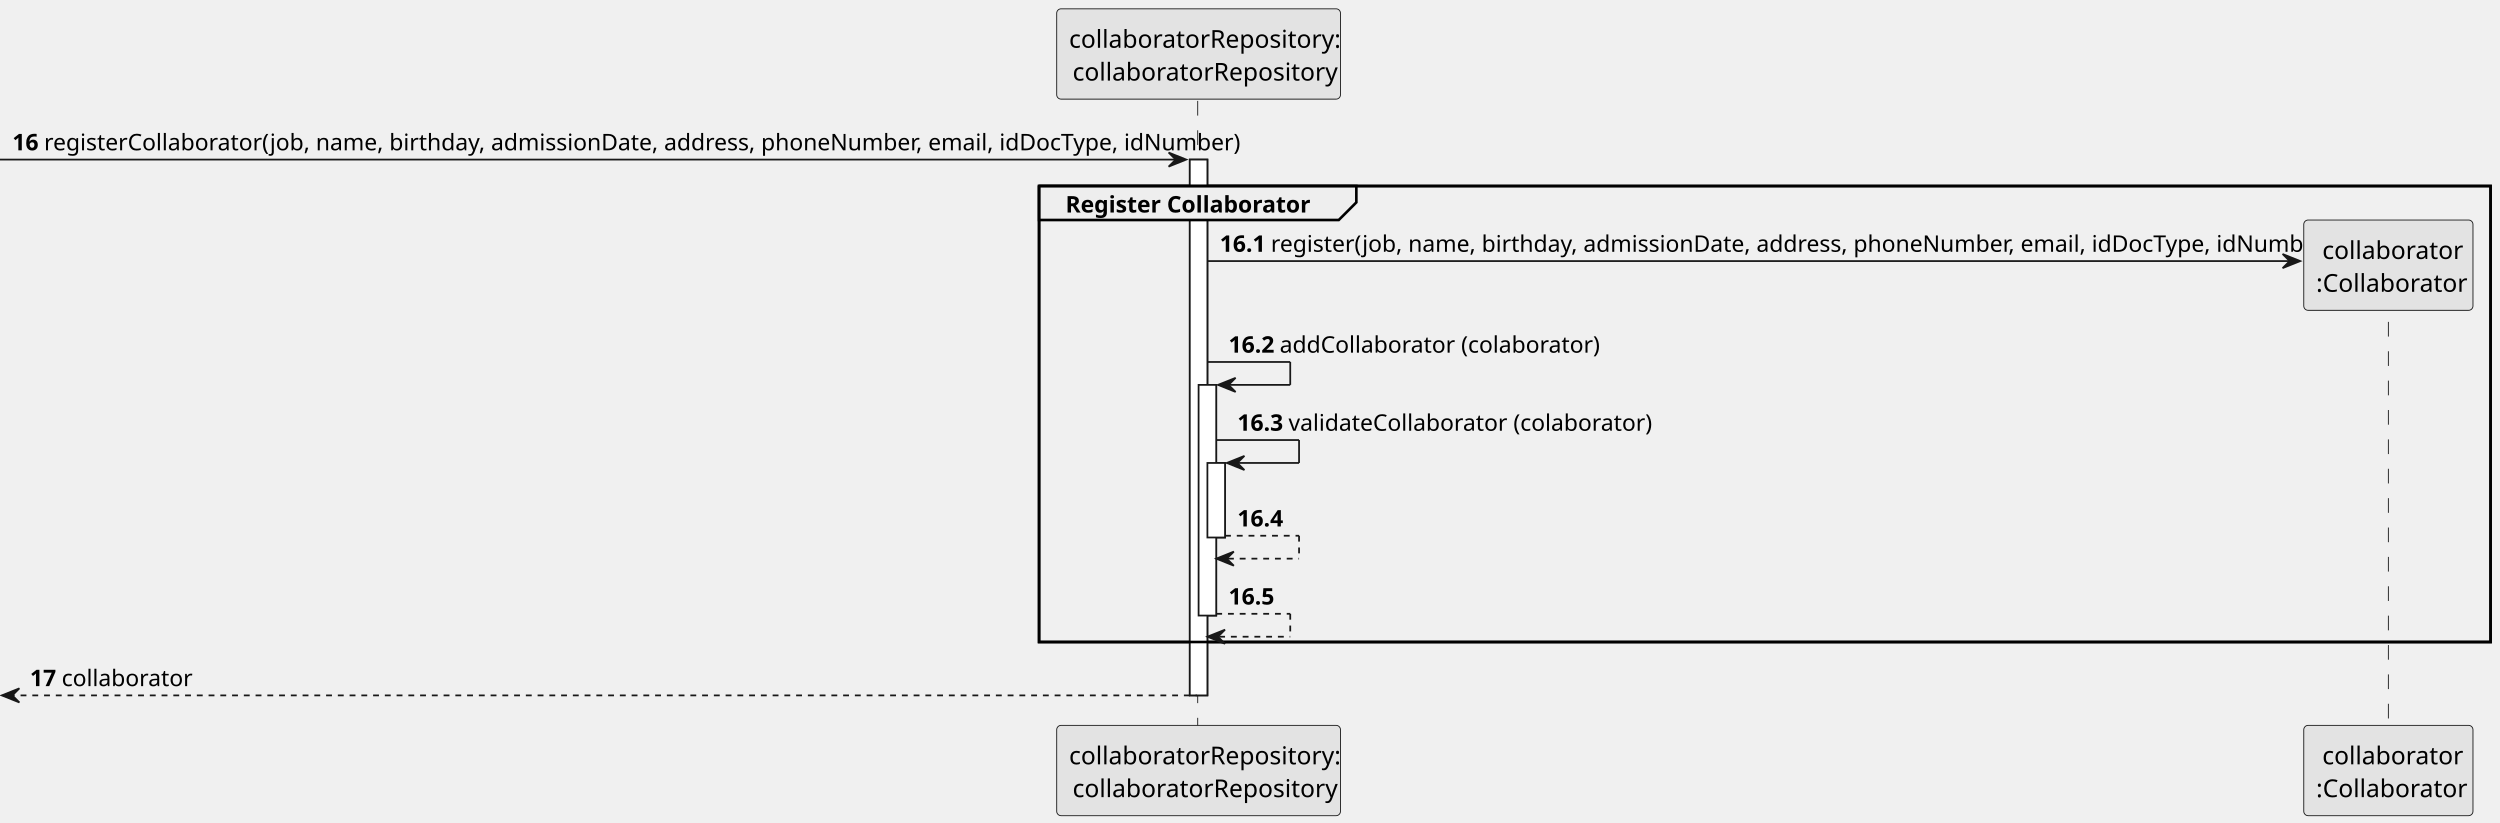
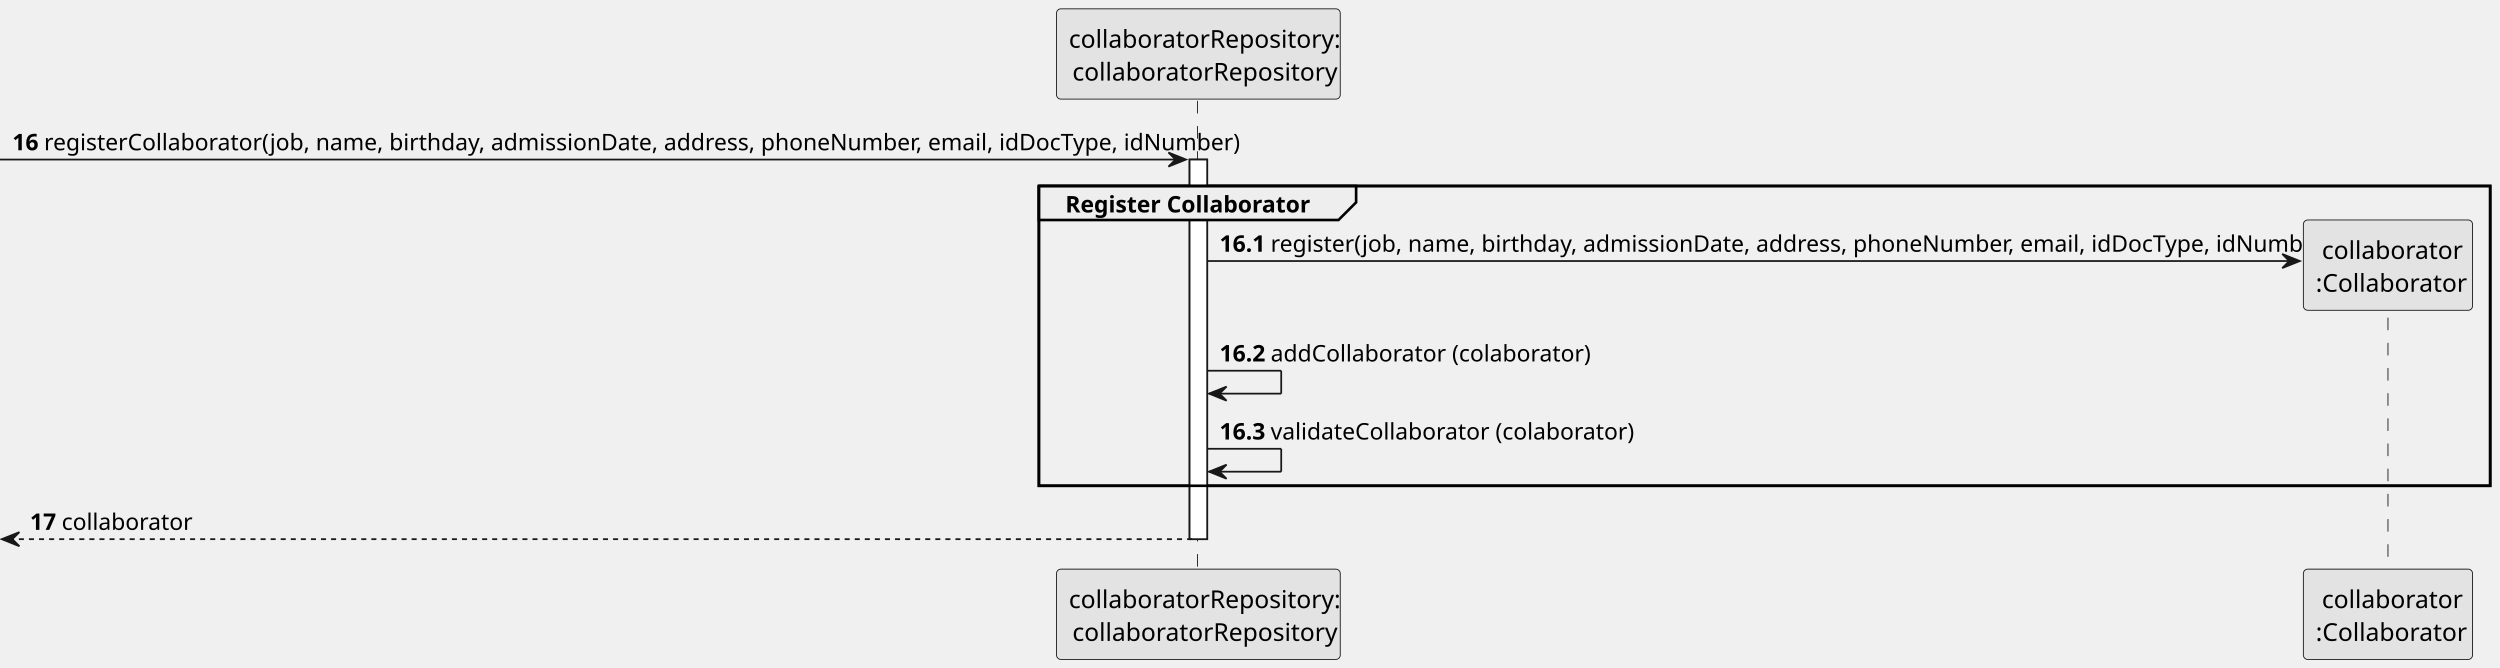
- <svg xmlns="http://www.w3.org/2000/svg" contentStyleType="text/css" height="280.8px" preserveAspectRatio="none" style="width:851px;height:280px;background:#FFFFFF;" version="1.1" viewBox="0 0 851 280" width="851.4px" zoomAndPan="magnify">
+ <svg xmlns="http://www.w3.org/2000/svg" contentStyleType="text/css" height="266px" preserveAspectRatio="none" style="width:993px;height:265px;background:#FFFFFF;" version="1.1" viewBox="0 0 993 265" width="993.3px" zoomAndPan="magnify">
  <defs />
  <g>
-     <rect fill="#FFFFFF" height="182.393" style="stroke:#181818;stroke-width:0.6;" width="6" x="405" y="54.32" />
-     <rect fill="#FFFFFF" height="78.524" style="stroke:#181818;stroke-width:0.6;" width="6" x="408" y="131.014" />
-     <rect fill="#FFFFFF" height="25.375" style="stroke:#181818;stroke-width:0.6;" width="6" x="411" y="157.589" />
-     <rect fill="none" height="155.218" style="stroke:#000000;stroke-width:0.9;" width="494.1" x="353.7" y="63.32" />
-     <line style="stroke:#181818;stroke-width:0.3;stroke-dasharray:5.0,5.0;" x1="407.7" x2="407.7" y1="34.345" y2="247.513" />
-     <line style="stroke:#181818;stroke-width:0.3;stroke-dasharray:5.0,5.0;" x1="813" x2="813" y1="99.567" y2="247.513" />
-     <rect fill="#E3E3E3" height="30.745" rx="1.5" ry="1.5" style="stroke:#181818;stroke-width:0.3;" width="96.6" x="359.7" y="3" />
-     <text fill="#000000" font-family="sans-serif" font-size="8.4" lengthAdjust="spacing" textLength="88.2" x="363.9" y="16.265">collaboratorRepository:</text>
-     <text fill="#000000" font-family="sans-serif" font-size="8.4" lengthAdjust="spacing" textLength="85.8" x="365.1" y="27.437">collaboratorRepository</text>
-     <rect fill="#E3E3E3" height="30.745" rx="1.5" ry="1.5" style="stroke:#181818;stroke-width:0.3;" width="96.6" x="359.7" y="246.913" />
-     <text fill="#000000" font-family="sans-serif" font-size="8.4" lengthAdjust="spacing" textLength="88.2" x="363.9" y="260.177">collaboratorRepository:</text>
-     <text fill="#000000" font-family="sans-serif" font-size="8.4" lengthAdjust="spacing" textLength="85.8" x="365.1" y="271.35">collaboratorRepository</text>
-     <rect fill="#E3E3E3" height="30.745" rx="1.5" ry="1.5" style="stroke:#181818;stroke-width:0.3;" width="57.6" x="784.2" y="246.913" />
-     <text fill="#000000" font-family="sans-serif" font-size="8.4" lengthAdjust="spacing" textLength="45" x="790.5" y="260.177">collaborator</text>
-     <text fill="#000000" font-family="sans-serif" font-size="8.4" lengthAdjust="spacing" textLength="49.2" x="788.4" y="271.35">:Collaborator</text>
-     <rect fill="#FFFFFF" height="182.393" style="stroke:#181818;stroke-width:0.6;" width="6" x="405" y="54.32" />
-     <rect fill="#FFFFFF" height="78.524" style="stroke:#181818;stroke-width:0.6;" width="6" x="408" y="131.014" />
-     <rect fill="#FFFFFF" height="25.375" style="stroke:#181818;stroke-width:0.6;" width="6" x="411" y="157.589" />
-     <polygon fill="#181818" points="397.8,51.92,403.8,54.32,397.8,56.72,400.2,54.32" style="stroke:#181818;stroke-width:0.6;" />
-     <line style="stroke:#181818;stroke-width:0.6;" x1="0" x2="401.4" y1="54.32" y2="54.32" />
-     <text fill="#000000" font-family="sans-serif" font-size="7.8" font-weight="bold" lengthAdjust="spacing" textLength="8.4" x="4.2" y="51.162">16</text>
-     <text fill="#000000" font-family="sans-serif" font-size="7.8" lengthAdjust="spacing" textLength="382.8" x="15" y="51.162">registerCollaborator(job, name, birthday, admissionDate, address, phoneNumber, email, idDocType, idNumber)</text>
-     <path d="M353.7,63.32 L461.7,63.32 L461.7,68.894 L455.7,74.894 L353.7,74.894 L353.7,63.32 " fill="#EEEEEE" style="stroke:#000000;stroke-width:0.9;" />
-     <rect fill="none" height="155.218" style="stroke:#000000;stroke-width:0.9;" width="494.1" x="353.7" y="63.32" />
-     <text fill="#000000" font-family="sans-serif" font-size="7.8" font-weight="bold" lengthAdjust="spacing" textLength="81" x="362.7" y="72.337">Register Collaborator</text>
-     <polygon fill="#181818" points="777,86.469,783,88.869,777,91.269,779.4,88.869" style="stroke:#181818;stroke-width:0.6;" />
-     <line style="stroke:#181818;stroke-width:0.6;" x1="411" x2="780.6" y1="88.869" y2="88.869" />
-     <text fill="#000000" font-family="sans-serif" font-size="7.8" font-weight="bold" lengthAdjust="spacing" textLength="15" x="415.2" y="85.712">16.1</text>
-     <text fill="#000000" font-family="sans-serif" font-size="7.8" lengthAdjust="spacing" textLength="341.4" x="432.6" y="85.712">register(job, name, birthday, admissionDate, address, phoneNumber, email, idDocType, idNumber)</text>
-     <rect fill="#E3E3E3" height="30.745" rx="1.5" ry="1.5" style="stroke:#181818;stroke-width:0.3;" width="57.6" x="784.2" y="74.894" />
-     <text fill="#000000" font-family="sans-serif" font-size="8.4" lengthAdjust="spacing" textLength="45" x="790.5" y="88.159">collaborator</text>
-     <text fill="#000000" font-family="sans-serif" font-size="8.4" lengthAdjust="spacing" textLength="49.2" x="788.4" y="99.332">:Collaborator</text>
-     <line style="stroke:#181818;stroke-width:0.6;" x1="411" x2="439.2" y1="123.215" y2="123.215" />
-     <line style="stroke:#181818;stroke-width:0.6;" x1="439.2" x2="439.2" y1="123.215" y2="131.014" />
-     <line style="stroke:#181818;stroke-width:0.6;" x1="414.6" x2="439.2" y1="131.014" y2="131.014" />
-     <polygon fill="#181818" points="420.6,128.614,414.6,131.014,420.6,133.415,418.2,131.014" style="stroke:#181818;stroke-width:0.6;" />
-     <text fill="#000000" font-family="sans-serif" font-size="7.8" font-weight="bold" lengthAdjust="spacing" textLength="15" x="418.2" y="120.057">16.2</text>
-     <text fill="#000000" font-family="sans-serif" font-size="7.8" lengthAdjust="spacing" textLength="99.6" x="435.6" y="120.057">addCollaborator (colaborator)</text>
-     <line style="stroke:#181818;stroke-width:0.6;" x1="414" x2="442.2" y1="149.789" y2="149.789" />
-     <line style="stroke:#181818;stroke-width:0.6;" x1="442.2" x2="442.2" y1="149.789" y2="157.589" />
-     <line style="stroke:#181818;stroke-width:0.6;" x1="417.6" x2="442.2" y1="157.589" y2="157.589" />
-     <polygon fill="#181818" points="423.6,155.189,417.6,157.589,423.6,159.989,421.2,157.589" style="stroke:#181818;stroke-width:0.6;" />
-     <text fill="#000000" font-family="sans-serif" font-size="7.8" font-weight="bold" lengthAdjust="spacing" textLength="15" x="421.2" y="146.631">16.3</text>
-     <text fill="#000000" font-family="sans-serif" font-size="7.8" lengthAdjust="spacing" textLength="112.8" x="438.6" y="146.631">validateCollaborator (colaborator)</text>
-     <line style="stroke:#181818;stroke-width:0.6;stroke-dasharray:2.0,2.0;" x1="417" x2="442.2" y1="182.364" y2="182.364" />
-     <line style="stroke:#181818;stroke-width:0.6;stroke-dasharray:2.0,2.0;" x1="442.2" x2="442.2" y1="182.364" y2="190.164" />
-     <line style="stroke:#181818;stroke-width:0.6;stroke-dasharray:2.0,2.0;" x1="414" x2="442.2" y1="190.164" y2="190.164" />
-     <polygon fill="#181818" points="420,187.764,414,190.164,420,192.564,417.6,190.164" style="stroke:#181818;stroke-width:0.6;" />
-     <text fill="#000000" font-family="sans-serif" font-size="7.8" font-weight="bold" lengthAdjust="spacing" textLength="15" x="421.2" y="179.206">16.4</text>
-     <text fill="#000000" font-family="sans-serif" font-size="7.8" lengthAdjust="spacing" textLength="2.4" x="438.6" y="179.206"> </text>
-     <line style="stroke:#181818;stroke-width:0.6;stroke-dasharray:2.0,2.0;" x1="414" x2="439.2" y1="208.938" y2="208.938" />
-     <line style="stroke:#181818;stroke-width:0.6;stroke-dasharray:2.0,2.0;" x1="439.2" x2="439.2" y1="208.938" y2="216.738" />
-     <line style="stroke:#181818;stroke-width:0.6;stroke-dasharray:2.0,2.0;" x1="411" x2="439.2" y1="216.738" y2="216.738" />
-     <polygon fill="#181818" points="417,214.338,411,216.738,417,219.138,414.6,216.738" style="stroke:#181818;stroke-width:0.6;" />
-     <text fill="#000000" font-family="sans-serif" font-size="7.8" font-weight="bold" lengthAdjust="spacing" textLength="15" x="418.2" y="205.781">16.5</text>
-     <text fill="#000000" font-family="sans-serif" font-size="7.8" lengthAdjust="spacing" textLength="2.4" x="435.6" y="205.781"> </text>
-     <polygon fill="#181818" points="6.6,234.313,0.6,236.713,6.6,239.113,4.2,236.713" style="stroke:#181818;stroke-width:0.6;" />
-     <line style="stroke:#181818;stroke-width:0.6;stroke-dasharray:2.0,2.0;" x1="3" x2="407.4" y1="236.713" y2="236.713" />
-     <text fill="#000000" font-family="sans-serif" font-size="7.8" font-weight="bold" lengthAdjust="spacing" textLength="8.4" x="10.2" y="233.555">17</text>
-     <text fill="#000000" font-family="sans-serif" font-size="7.8" lengthAdjust="spacing" textLength="40.2" x="21" y="233.555">collaborator</text>
+     <rect fill="#FFFFFF" height="150.784" style="stroke:#181818;stroke-width:0.7;" width="7" x="472.5" y="63.373" />
+     <rect fill="none" height="119.081" style="stroke:#000000;stroke-width:1.05;" width="576.45" x="412.65" y="73.873" />
+     <line style="stroke:#181818;stroke-width:0.35;stroke-dasharray:5.0,5.0;" x1="475.65" x2="475.65" y1="40.069" y2="226.758" />
+     <line style="stroke:#181818;stroke-width:0.35;stroke-dasharray:5.0,5.0;" x1="948.5" x2="948.5" y1="116.162" y2="226.758" />
+     <rect fill="#E3E3E3" height="35.87" rx="1.75" ry="1.75" style="stroke:#181818;stroke-width:0.35;" width="112.7" x="419.65" y="3.5" />
+     <text fill="#000000" font-family="sans-serif" font-size="9.8" lengthAdjust="spacing" textLength="102.9" x="424.55" y="18.975">collaboratorRepository:</text>
+     <text fill="#000000" font-family="sans-serif" font-size="9.8" lengthAdjust="spacing" textLength="100.1" x="425.95" y="32.01">collaboratorRepository</text>
+     <rect fill="#E3E3E3" height="35.87" rx="1.75" ry="1.75" style="stroke:#181818;stroke-width:0.35;" width="112.7" x="419.65" y="226.058" />
+     <text fill="#000000" font-family="sans-serif" font-size="9.8" lengthAdjust="spacing" textLength="102.9" x="424.55" y="241.533">collaboratorRepository:</text>
+     <text fill="#000000" font-family="sans-serif" font-size="9.8" lengthAdjust="spacing" textLength="100.1" x="425.95" y="254.568">collaboratorRepository</text>
+     <rect fill="#E3E3E3" height="35.87" rx="1.75" ry="1.75" style="stroke:#181818;stroke-width:0.35;" width="67.2" x="914.9" y="226.058" />
+     <text fill="#000000" font-family="sans-serif" font-size="9.8" lengthAdjust="spacing" textLength="52.5" x="922.25" y="241.533">collaborator</text>
+     <text fill="#000000" font-family="sans-serif" font-size="9.8" lengthAdjust="spacing" textLength="57.4" x="919.8" y="254.568">:Collaborator</text>
+     <rect fill="#FFFFFF" height="150.784" style="stroke:#181818;stroke-width:0.7;" width="7" x="472.5" y="63.373" />
+     <polygon fill="#181818" points="464.1,60.573,471.1,63.373,464.1,66.173,466.9,63.373" style="stroke:#181818;stroke-width:0.7;" />
+     <line style="stroke:#181818;stroke-width:0.7;" x1="0" x2="468.3" y1="63.373" y2="63.373" />
+     <text fill="#000000" font-family="sans-serif" font-size="9.1" font-weight="bold" lengthAdjust="spacing" textLength="9.8" x="4.9" y="59.689">16</text>
+     <text fill="#000000" font-family="sans-serif" font-size="9.1" lengthAdjust="spacing" textLength="446.6" x="17.5" y="59.689">registerCollaborator(job, name, birthday, admissionDate, address, phoneNumber, email, idDocType, idNumber)</text>
+     <path d="M412.65,73.873 L538.65,73.873 L538.65,80.377 L531.65,87.377 L412.65,87.377 L412.65,73.873 " fill="#EEEEEE" style="stroke:#000000;stroke-width:1.05;" />
+     <rect fill="none" height="119.081" style="stroke:#000000;stroke-width:1.05;" width="576.45" x="412.65" y="73.873" />
+     <text fill="#000000" font-family="sans-serif" font-size="9.1" font-weight="bold" lengthAdjust="spacing" textLength="94.5" x="423.15" y="84.393">Register Collaborator</text>
+     <polygon fill="#181818" points="906.5,100.881,913.5,103.681,906.5,106.481,909.3,103.681" style="stroke:#181818;stroke-width:0.7;" />
+     <line style="stroke:#181818;stroke-width:0.7;" x1="479.5" x2="910.7" y1="103.681" y2="103.681" />
+     <text fill="#000000" font-family="sans-serif" font-size="9.1" font-weight="bold" lengthAdjust="spacing" textLength="17.5" x="484.4" y="99.997">16.1</text>
+     <text fill="#000000" font-family="sans-serif" font-size="9.1" lengthAdjust="spacing" textLength="398.3" x="504.7" y="99.997">register(job, name, birthday, admissionDate, address, phoneNumber, email, idDocType, idNumber)</text>
+     <rect fill="#E3E3E3" height="35.87" rx="1.75" ry="1.75" style="stroke:#181818;stroke-width:0.35;" width="67.2" x="914.9" y="87.377" />
+     <text fill="#000000" font-family="sans-serif" font-size="9.8" lengthAdjust="spacing" textLength="52.5" x="922.25" y="102.852">collaborator</text>
+     <text fill="#000000" font-family="sans-serif" font-size="9.8" lengthAdjust="spacing" textLength="57.4" x="919.8" y="115.887">:Collaborator</text>
+     <line style="stroke:#181818;stroke-width:0.7;" x1="479.5" x2="508.9" y1="147.25" y2="147.25" />
+     <line style="stroke:#181818;stroke-width:0.7;" x1="508.9" x2="508.9" y1="147.25" y2="156.35" />
+     <line style="stroke:#181818;stroke-width:0.7;" x1="480.2" x2="508.9" y1="156.35" y2="156.35" />
+     <polygon fill="#181818" points="487.2,153.55,480.2,156.35,487.2,159.15,484.4,156.35" style="stroke:#181818;stroke-width:0.7;" />
+     <text fill="#000000" font-family="sans-serif" font-size="9.1" font-weight="bold" lengthAdjust="spacing" textLength="17.5" x="484.4" y="143.566">16.2</text>
+     <text fill="#000000" font-family="sans-serif" font-size="9.1" lengthAdjust="spacing" textLength="116.2" x="504.7" y="143.566">addCollaborator (colaborator)</text>
+     <line style="stroke:#181818;stroke-width:0.7;" x1="479.5" x2="508.9" y1="178.254" y2="178.254" />
+     <line style="stroke:#181818;stroke-width:0.7;" x1="508.9" x2="508.9" y1="178.254" y2="187.354" />
+     <line style="stroke:#181818;stroke-width:0.7;" x1="480.2" x2="508.9" y1="187.354" y2="187.354" />
+     <polygon fill="#181818" points="487.2,184.554,480.2,187.354,487.2,190.154,484.4,187.354" style="stroke:#181818;stroke-width:0.7;" />
+     <text fill="#000000" font-family="sans-serif" font-size="9.1" font-weight="bold" lengthAdjust="spacing" textLength="17.5" x="484.4" y="174.57">16.3</text>
+     <text fill="#000000" font-family="sans-serif" font-size="9.1" lengthAdjust="spacing" textLength="131.6" x="504.7" y="174.57">validateCollaborator (colaborator)</text>
+     <polygon fill="#181818" points="7.7,211.358,0.7,214.158,7.7,216.958,4.9,214.158" style="stroke:#181818;stroke-width:0.7;" />
+     <line style="stroke:#181818;stroke-width:0.7;stroke-dasharray:2.0,2.0;" x1="3.5" x2="475.3" y1="214.158" y2="214.158" />
+     <text fill="#000000" font-family="sans-serif" font-size="9.1" font-weight="bold" lengthAdjust="spacing" textLength="9.8" x="11.9" y="210.474">17</text>
+     <text fill="#000000" font-family="sans-serif" font-size="9.1" lengthAdjust="spacing" textLength="46.9" x="24.5" y="210.474">collaborator</text>
  </g>
</svg>
